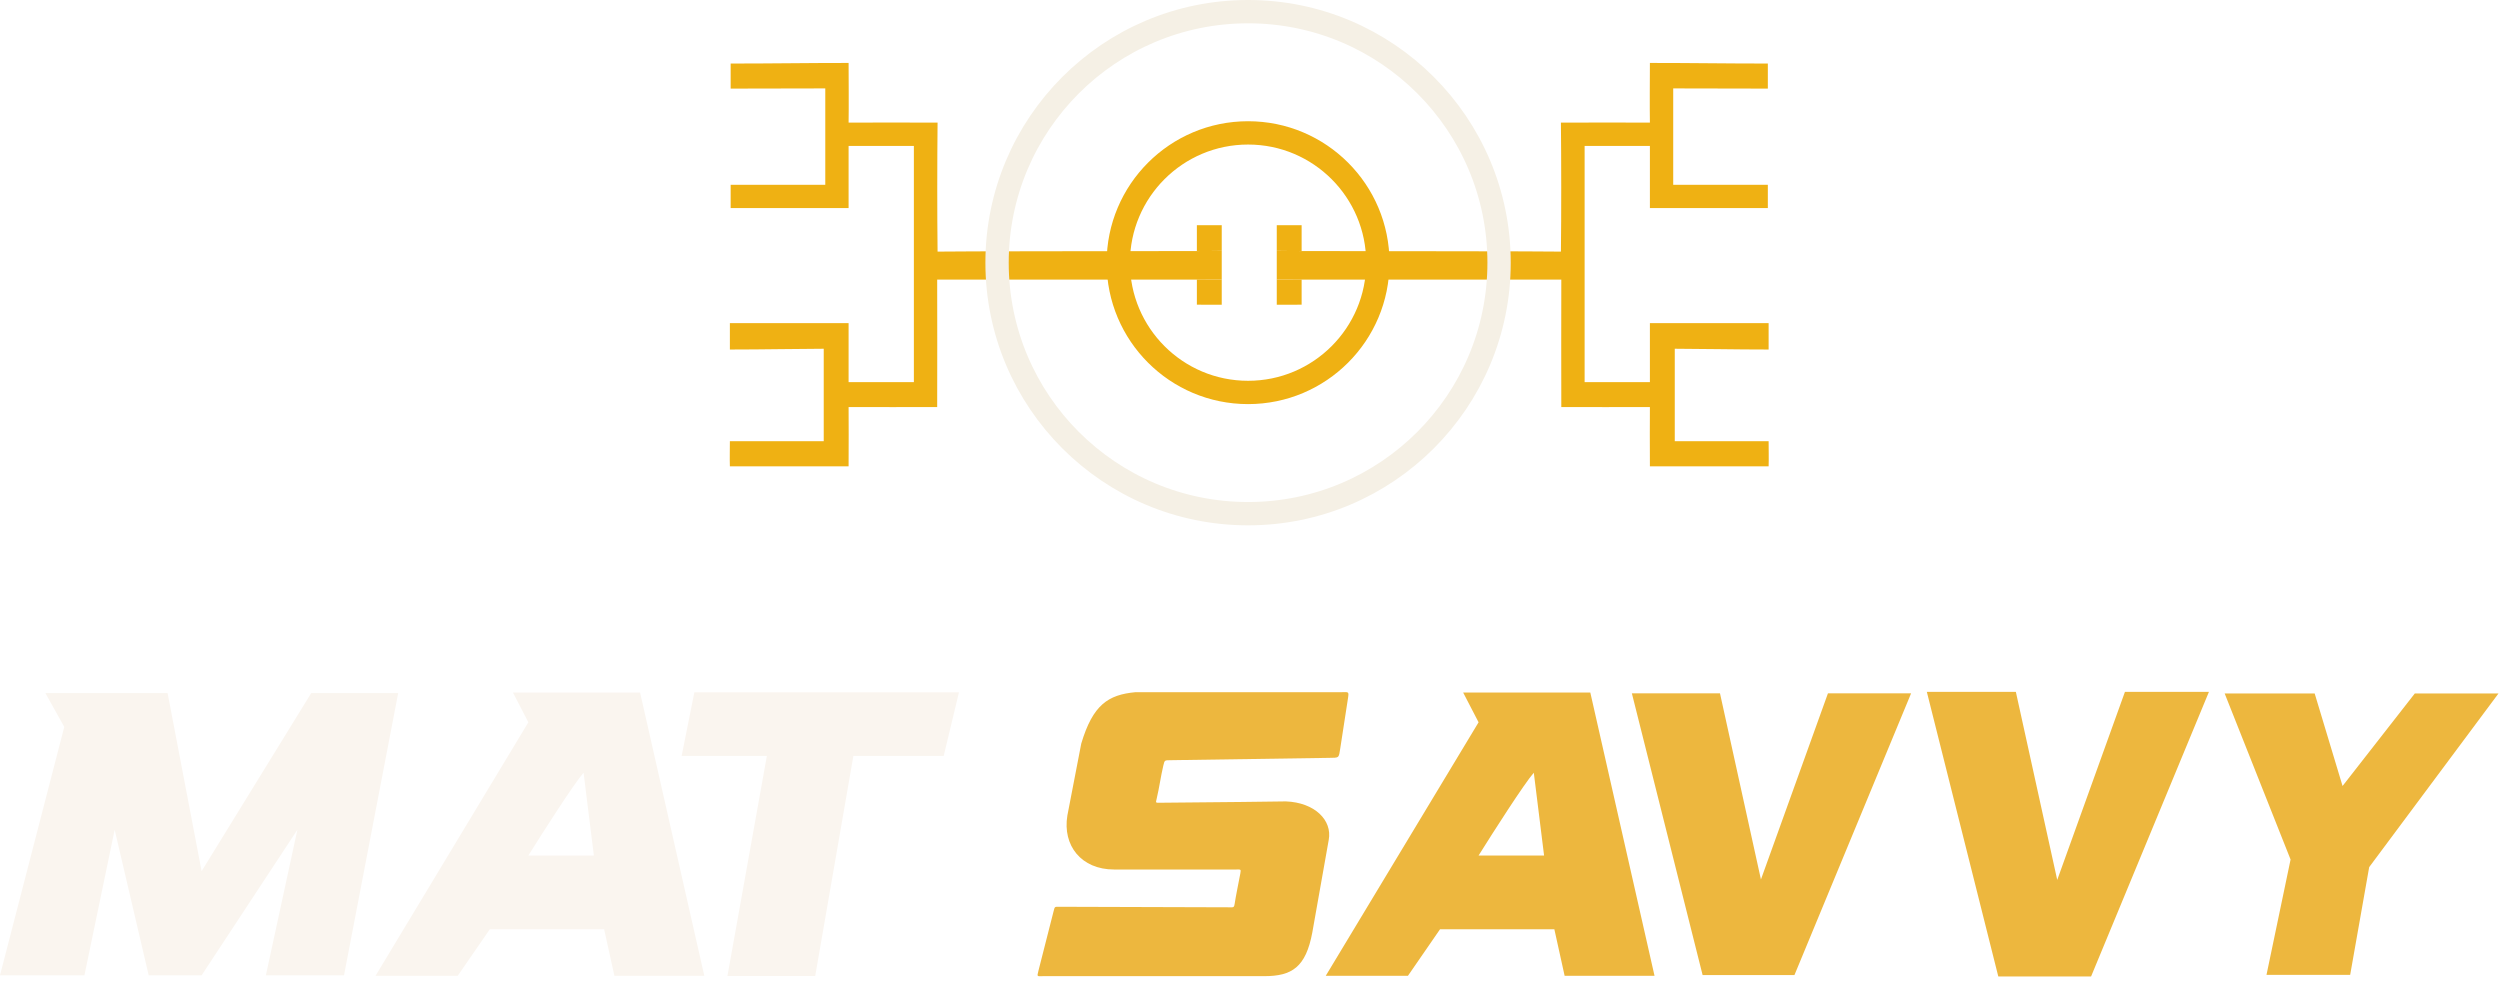
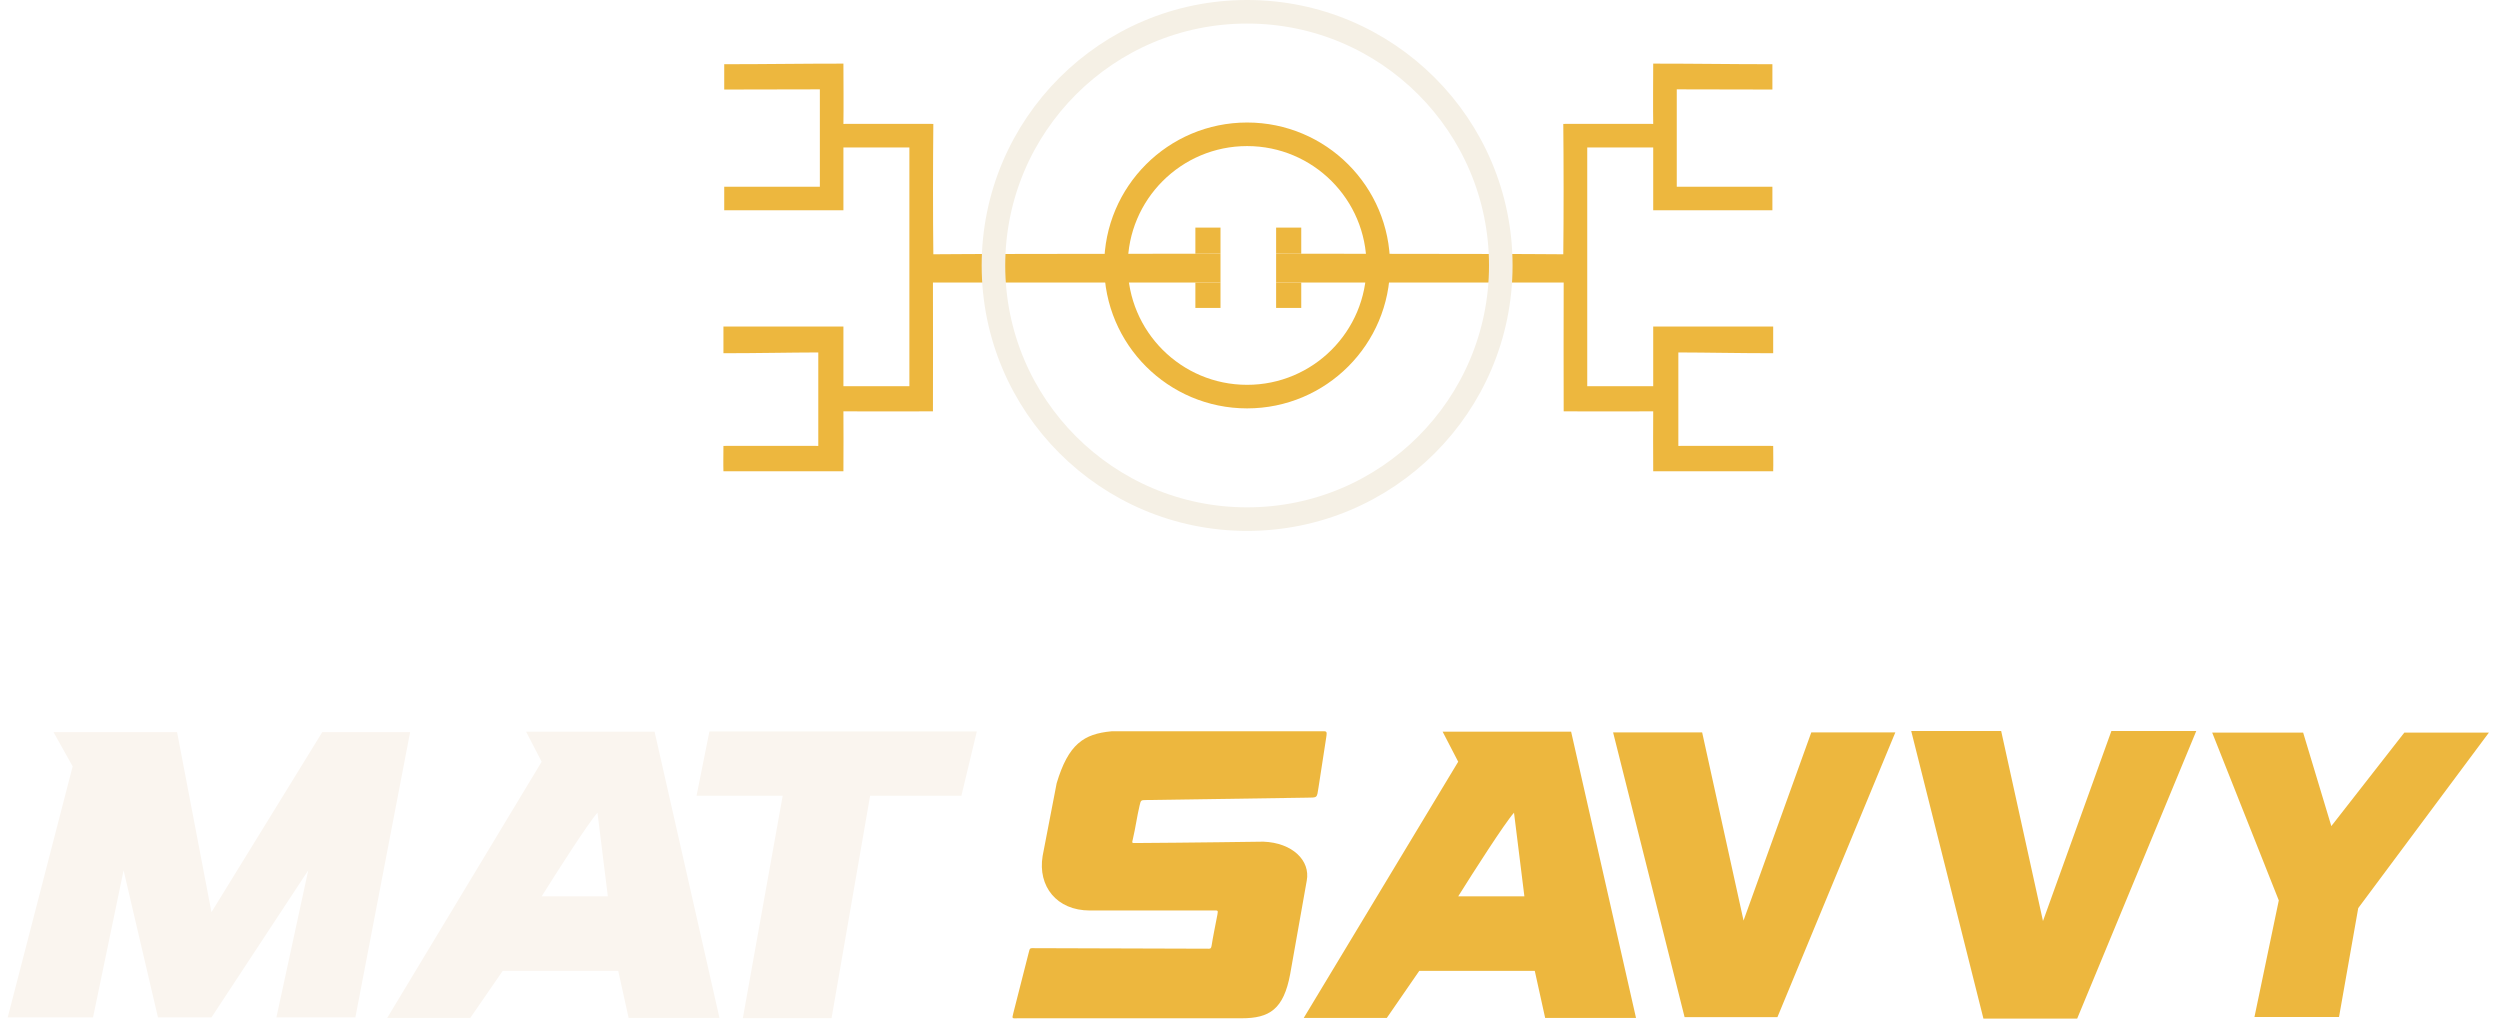
- <svg xmlns="http://www.w3.org/2000/svg" width="477" height="187" viewBox="0 0 477 187" fill="none">
-   <path d="M157.167 84.186L157.167 66.541C151.587 66.554 145.785 66.689 139.261 66.689V61.648H161.912C161.919 64.648 161.912 69.951 161.912 72.917H174.367V27.841H161.912L161.912 39.703H139.409C139.397 38.704 139.409 35.996 139.409 35.255C146.378 35.255 150.467 35.239 157.464 35.255V16.869C154.038 16.877 142.671 16.905 139.409 16.905V12.124C147.86 12.124 153.417 12.01 161.912 12.01C161.921 14.442 161.963 20.866 161.912 23.393C165.117 23.36 174.144 23.393 178.889 23.393C178.815 30.362 178.804 41.161 178.889 48.007C182.806 47.927 212.979 47.946 228.362 47.9C231.813 47.89 232.201 47.877 233.107 47.858V53.344C229.186 53.331 181.336 53.344 178.815 53.344C178.854 62.323 178.815 68.765 178.815 77.662C173.182 77.662 167.547 77.7 161.912 77.662C161.955 80.508 161.912 85.016 161.912 88.977H139.261C139.212 87.689 139.261 85.52 139.261 84.186C145.043 84.186 151.85 84.16 157.167 84.186Z" fill="#EFB113" />
-   <path d="M233.107 47.858V42.965H228.362V47.9C231.813 47.89 232.201 47.877 233.107 47.858Z" fill="#EFB113" />
-   <path d="M228.362 53.34V58.136L233.107 58.141V53.344L228.362 53.34Z" fill="#EFB113" />
-   <path d="M319.546 84.186L319.546 66.541C325.126 66.554 330.929 66.689 337.453 66.689V61.648H314.801C314.795 64.648 314.801 69.951 314.801 72.917H302.346V27.841H314.801L314.801 39.703H337.304C337.316 38.704 337.304 35.996 337.304 35.255C330.335 35.255 326.246 35.239 319.249 35.255V16.869C322.675 16.877 334.042 16.905 337.304 16.905V12.124C328.853 12.124 323.296 12.01 314.801 12.01C314.792 14.442 314.75 20.866 314.801 23.393C311.597 23.36 302.569 23.393 297.824 23.393C297.898 30.362 297.909 41.161 297.824 48.007C293.908 47.927 263.734 47.946 248.351 47.9C244.9 47.89 244.512 47.877 243.607 47.858V53.344C247.527 53.331 295.377 53.344 297.898 53.344C297.859 62.323 297.898 68.765 297.898 77.662C303.531 77.662 309.166 77.7 314.801 77.662C314.758 80.508 314.801 85.016 314.801 88.977H337.453C337.502 87.689 337.453 85.52 337.453 84.186C331.67 84.186 324.863 84.16 319.546 84.186Z" fill="#EFB113" />
-   <path d="M243.607 47.858V42.965H248.351V47.9C244.9 47.89 244.512 47.877 243.607 47.858Z" fill="#EFB113" />
-   <path d="M248.351 53.34V58.136L243.607 58.141V53.344L248.351 53.34Z" fill="#EFB113" />
-   <circle cx="238.131" cy="50.117" r="24.762" stroke="#EFB113" stroke-width="4.448" />
-   <circle cx="238.131" cy="50.117" r="47.893" stroke="#F5F0E5" stroke-width="4.448" />
-   <path d="M8.655 132.232H31.977L38.468 166.221L59.386 132.232H75.975L65.637 186.088H50.73L56.741 158.322L38.468 186.088H28.37L21.879 158.322L16.109 186.088H0L12.262 138.695L8.655 132.232Z" fill="#FAF5EF" />
-   <path fill-rule="evenodd" clip-rule="evenodd" d="M71.65 186.182L100.81 137.814L97.87 132.138H122.129L134.381 186.182H117.228L115.267 177.298H93.459L87.333 186.182H71.65ZM100.81 163.232C103.587 158.79 109.583 149.412 111.347 147.438L113.307 163.232H100.81Z" fill="#FAF5EF" />
-   <path d="M132.483 132.096L130.056 144.232H146.318L138.794 186.224H155.542L162.824 144.232H180.057L182.97 132.096H132.483Z" fill="#FAF5EF" />
-   <path d="M255.734 142.711C256.205 139.659 256.869 135.352 257.188 133.277C257.407 131.856 257.31 132.068 255.923 132.068H216.662C211.417 132.552 208.515 134.487 206.303 141.874L203.654 155.604C202.709 161.336 206.303 165.901 212.567 165.901H235.847C236.709 165.901 236.822 165.791 236.656 166.657C236.331 168.35 235.743 171.253 235.57 172.462C235.487 173.038 235.364 173.115 235.043 173.115C231.451 173.115 207.353 173.032 202.226 173.014C201.195 173.01 201.266 172.924 201.014 173.913C199.882 178.36 199.247 180.853 198.114 185.3C197.82 186.452 197.9 186.249 199.081 186.249C215.543 186.249 241.234 186.249 241.234 186.249C246.49 186.249 249.151 184.556 250.389 177.914L253.52 160.262C254.23 156.498 250.844 153.112 245.33 152.907C245.33 152.907 230.768 153.112 221.334 153.163C220.466 153.168 220.495 153.231 220.695 152.386C221.188 150.308 221.465 148.175 221.957 146.097C222.21 145.033 222.196 145.062 223.269 145.046C223.269 145.046 243.015 144.755 253.52 144.6C255.552 144.57 255.425 144.715 255.734 142.711Z" fill="#EDB73E" />
-   <path fill-rule="evenodd" clip-rule="evenodd" d="M252.953 186.182L282.113 137.814L279.172 132.138H303.431L315.683 186.182H298.531L296.57 177.298H274.762L268.636 186.182H252.953ZM282.113 163.232C284.89 158.79 290.885 149.412 292.65 147.438L294.61 163.232H282.113Z" fill="#EDB73E" />
-   <path d="M311.359 132.282H328.172L335.987 167.804L348.775 132.282H364.641L342.381 186.038H324.857L311.359 132.282Z" fill="#EDB73E" />
-   <path d="M367.641 132.009H384.625L392.519 167.891L405.437 132.009H421.464L398.978 186.311H381.276L367.641 132.009Z" fill="#EDB73E" />
-   <path d="M446.96 149.968L441.638 132.31H424.464L437.042 163.998L432.446 186.01H448.411L452.04 165.449L476.713 132.31H460.748L446.96 149.968Z" fill="#EDB73E" />
+ <svg xmlns="http://www.w3.org/2000/svg" width="472" height="193" viewBox="0 0 472 193" fill="none">
+   <path d="M154.492 84.186L154.492 66.541C148.912 66.554 143.109 66.689 136.585 66.689V61.648H159.237C159.243 64.648 159.237 69.951 159.237 72.917H171.692V27.841H159.237L159.237 39.703H136.734C136.722 38.704 136.734 35.996 136.734 35.255C143.702 35.255 147.792 35.239 154.789 35.255V16.869C151.363 16.877 139.996 16.905 136.734 16.905V12.124C145.185 12.124 150.742 12.01 159.237 12.01C159.246 14.442 159.287 20.866 159.237 23.393C162.441 23.36 171.469 23.393 176.214 23.393C176.14 30.362 176.129 41.161 176.214 48.007C180.13 47.927 210.304 47.946 225.687 47.9C229.138 47.89 229.526 47.877 230.431 47.858V53.344C226.511 53.331 178.661 53.344 176.14 53.344C176.179 62.323 176.14 68.765 176.14 77.662C170.507 77.662 164.872 77.7 159.237 77.662C159.28 80.508 159.237 85.016 159.237 88.977H136.585C136.536 87.689 136.585 85.52 136.585 84.186C142.368 84.186 149.175 84.16 154.492 84.186Z" fill="#EDB73E" />
+   <path d="M230.431 47.858V42.965H225.687V47.9C229.138 47.89 229.526 47.877 230.431 47.858Z" fill="#EDB73E" />
+   <path d="M225.687 53.34V58.136L230.431 58.141V53.344L225.687 53.34Z" fill="#EDB73E" />
+   <path d="M316.871 84.186L316.871 66.541C322.451 66.554 328.253 66.689 334.777 66.689V61.648H312.126C312.119 64.648 312.126 69.951 312.126 72.917H299.671V27.841H312.126L312.126 39.703H334.629C334.641 38.704 334.629 35.996 334.629 35.255C327.66 35.255 323.571 35.239 316.574 35.255V16.869C320 16.877 331.367 16.905 334.629 16.905V12.124C326.178 12.124 320.621 12.01 312.126 12.01C312.117 14.442 312.075 20.866 312.126 23.393C308.921 23.36 299.894 23.393 295.149 23.393C295.223 30.362 295.234 41.161 295.149 48.007C291.232 47.927 261.059 47.946 245.676 47.9C242.225 47.89 241.837 47.877 240.931 47.858V53.344C244.852 53.331 292.702 53.344 295.223 53.344C295.184 62.323 295.223 68.765 295.223 77.662C300.856 77.662 306.491 77.7 312.126 77.662C312.083 80.508 312.126 85.016 312.126 88.977H334.777C334.826 87.689 334.777 85.52 334.777 84.186C328.995 84.186 322.188 84.16 316.871 84.186Z" fill="#EDB73E" />
+   <path d="M240.931 47.858V42.965H245.676V47.9C242.225 47.89 241.837 47.877 240.931 47.858Z" fill="#EDB73E" />
+   <path d="M245.676 53.34V58.136L240.931 58.141V53.344L245.676 53.34Z" fill="#EDB73E" />
+   <circle cx="235.456" cy="50.117" r="24.762" stroke="#EDB73E" stroke-width="4.448" />
+   <circle cx="235.456" cy="50.117" r="47.893" stroke="#F5F0E5" stroke-width="4.448" />
+   <path d="M10.11 138.232H33.432L39.923 172.221L60.841 138.232H77.43L67.092 192.088H52.185L58.196 164.322L39.923 192.088H29.825L23.334 164.322L17.564 192.088H1.455L13.717 144.695L10.11 138.232Z" fill="#FAF5EF" />
+   <path fill-rule="evenodd" clip-rule="evenodd" d="M73.105 192.182L102.265 143.814L99.325 138.138H123.583L135.835 192.182H118.683L116.722 183.298H94.914L88.788 192.182H73.105ZM102.265 169.232C105.042 164.79 111.037 155.412 112.802 153.438L114.762 169.232H102.265Z" fill="#FAF5EF" />
+   <path d="M133.938 138.096L131.511 150.232H147.773L140.249 192.224H156.997L164.279 150.232H181.512L184.425 138.096H133.938Z" fill="#FAF5EF" />
+   <path d="M248.929 148.711C249.4 145.659 250.064 141.352 250.383 139.277C250.602 137.856 250.505 138.068 249.118 138.068H209.857C204.612 138.552 201.71 140.487 199.498 147.875L196.848 161.604C195.904 167.336 199.498 171.901 205.762 171.901H229.042C229.904 171.901 230.017 171.791 229.851 172.657C229.526 174.35 228.938 177.253 228.765 178.462C228.682 179.038 228.558 179.115 228.237 179.115C224.646 179.115 200.548 179.032 195.421 179.014C194.39 179.01 194.461 178.925 194.209 179.913C193.077 184.36 192.441 186.853 191.309 191.3C191.015 192.452 191.095 192.249 192.276 192.249C208.738 192.249 234.429 192.249 234.429 192.249C239.685 192.249 242.346 190.556 243.584 183.914L246.715 166.262C247.425 162.498 244.039 159.112 238.525 158.907C238.525 158.907 223.963 159.112 214.529 159.163C213.661 159.168 213.69 159.231 213.89 158.386C214.383 156.308 214.659 154.175 215.152 152.097C215.405 151.033 215.391 151.062 216.464 151.046C216.464 151.046 236.21 150.755 246.715 150.6C248.747 150.57 248.62 150.715 248.929 148.711Z" fill="#EDB73E" />
+   <path fill-rule="evenodd" clip-rule="evenodd" d="M246.148 192.182L275.308 143.814L272.367 138.138H296.626L308.878 192.182H291.725L289.765 183.298H267.957L261.831 192.182H246.148ZM275.308 169.232C278.085 164.79 284.08 155.412 285.845 153.438L287.805 169.232H275.308Z" fill="#EDB73E" />
+   <path d="M304.554 138.282H321.367L329.182 173.804L341.97 138.282H357.836L335.576 192.038H318.052L304.554 138.282Z" fill="#EDB73E" />
+   <path d="M360.836 138.009H377.82L385.714 173.891L398.631 138.009H414.659L392.173 192.311H374.471L360.836 138.009Z" fill="#EDB73E" />
+   <path d="M440.155 155.968L434.833 138.31H417.659L430.237 169.998L425.641 192.01H441.606L445.235 171.449L469.908 138.31H453.943L440.155 155.968Z" fill="#EDB73E" />
</svg>
